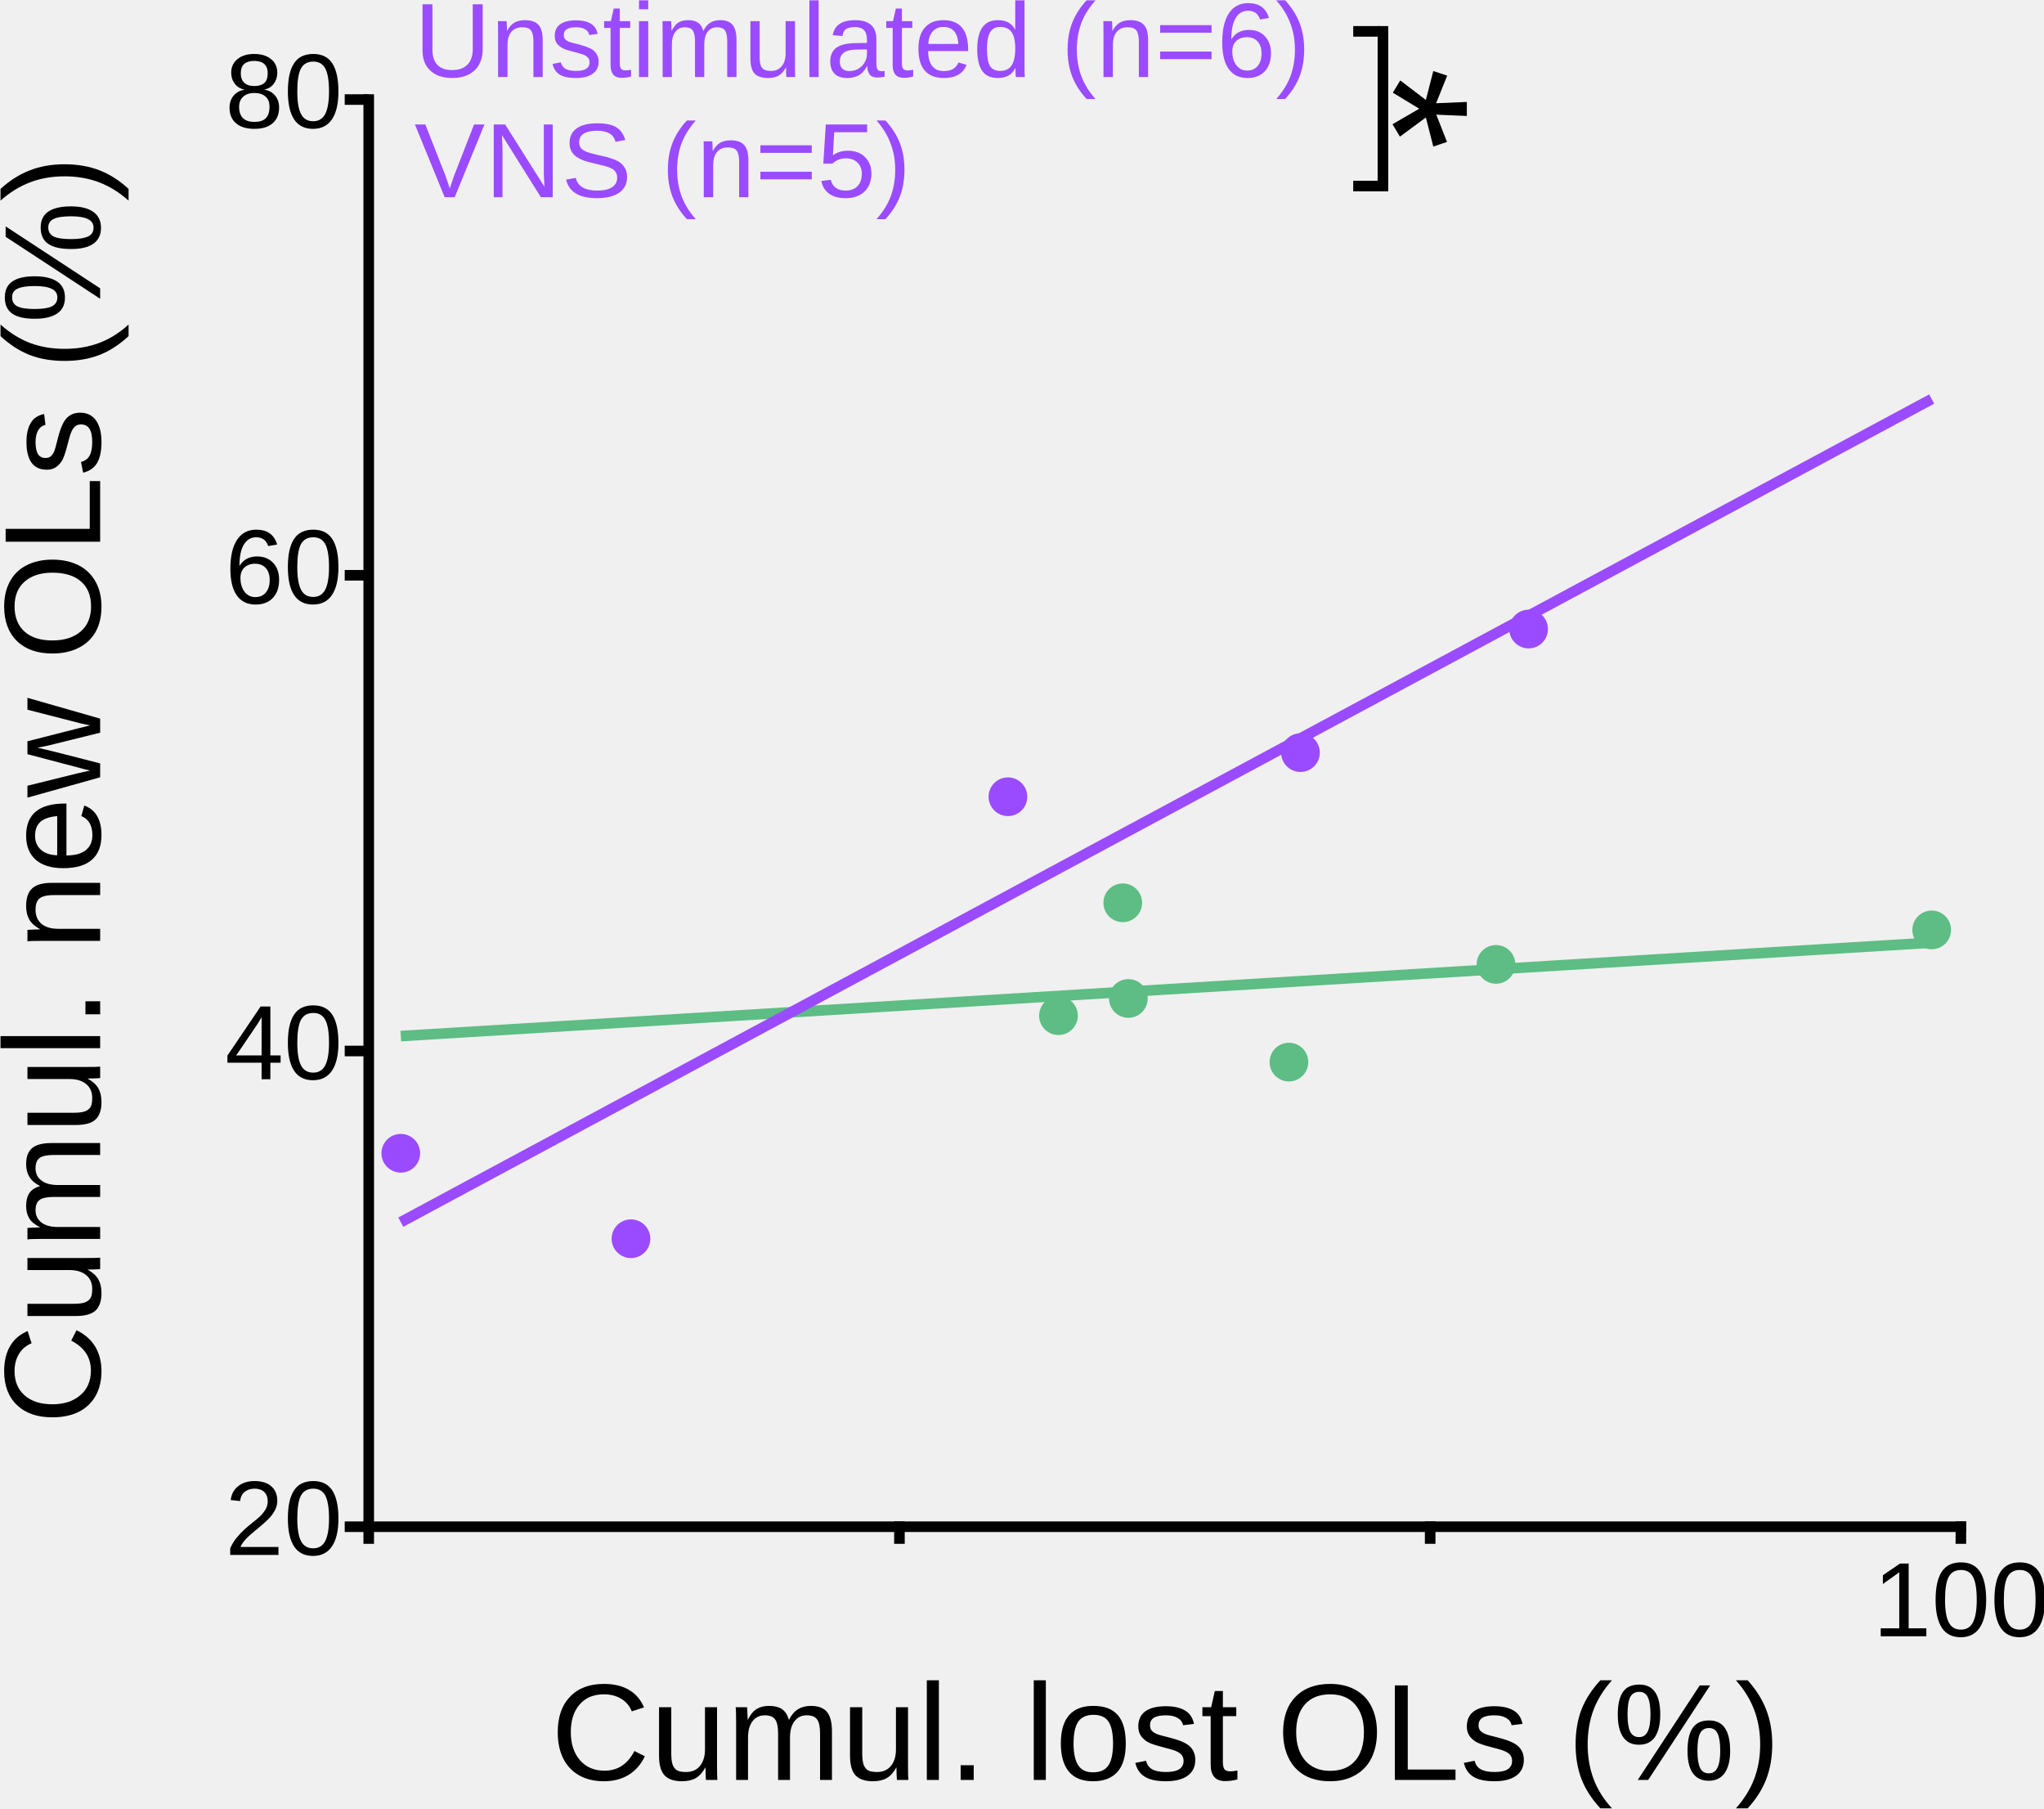
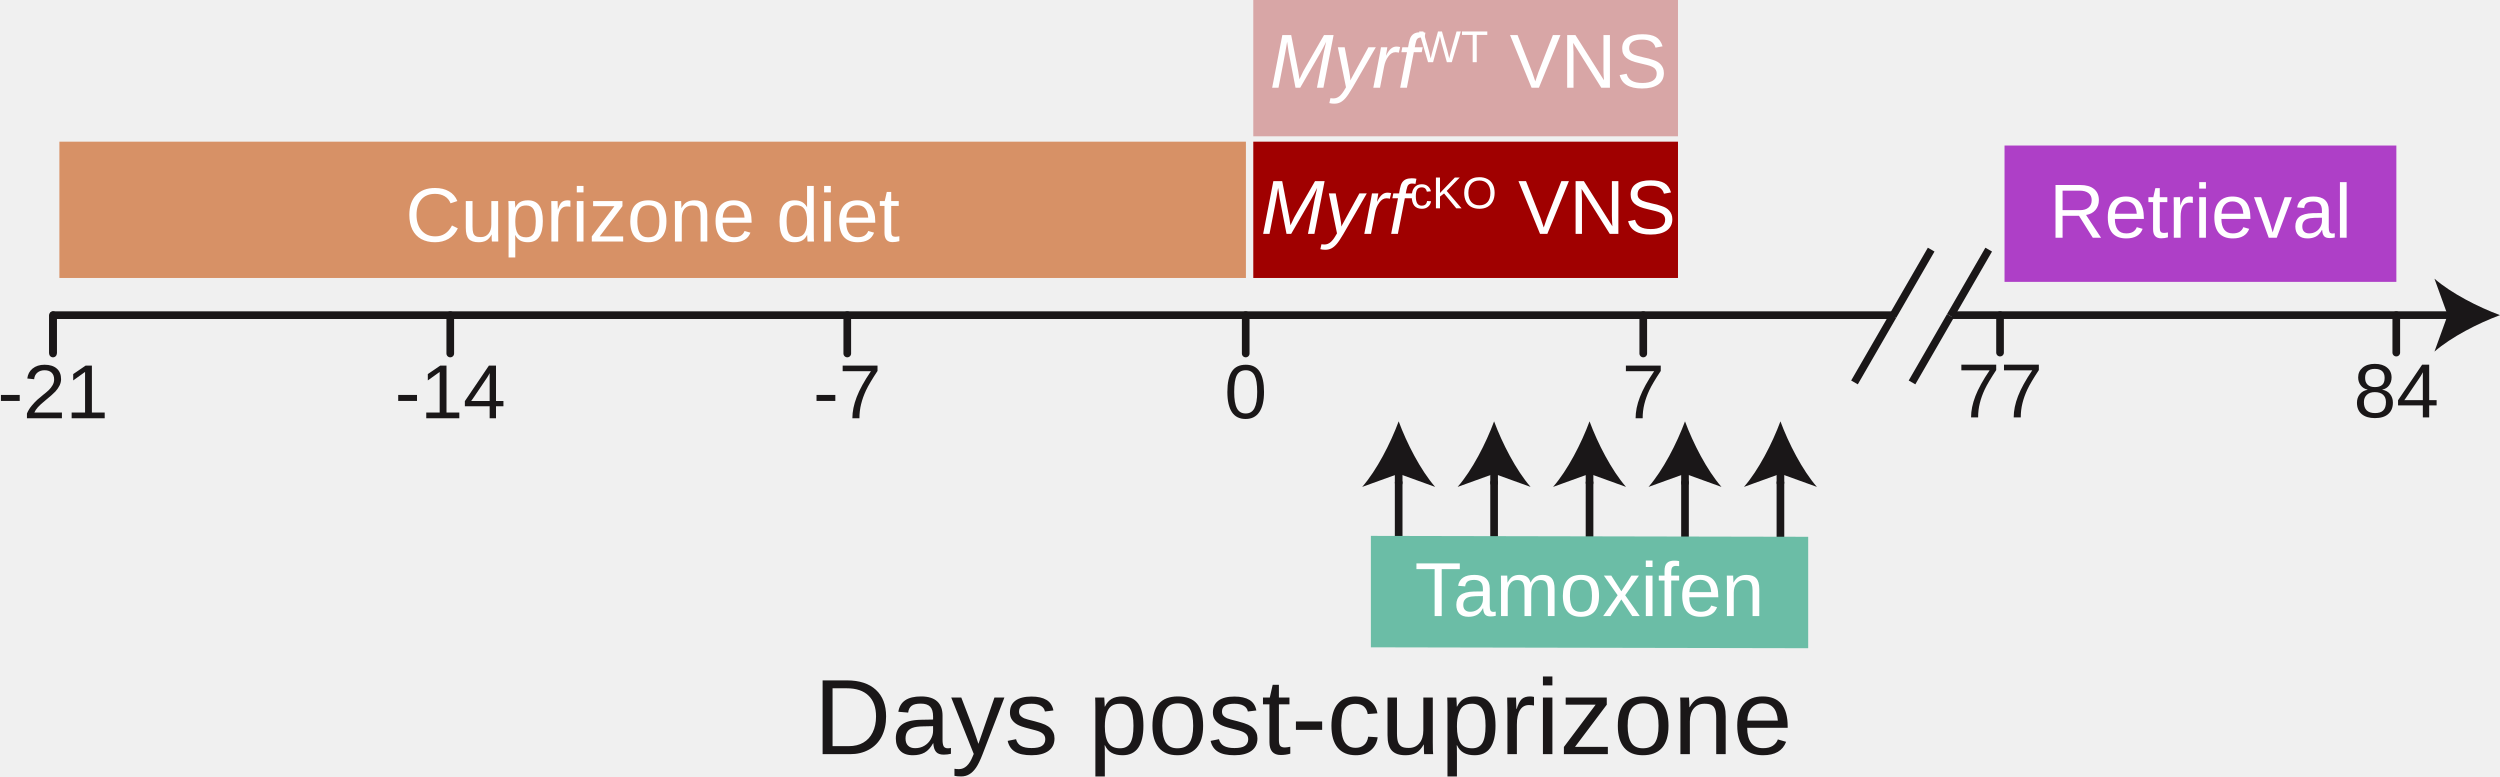
- <svg xmlns="http://www.w3.org/2000/svg" version="1.1" id="svg2" width="257.702" height="227.999" viewBox="0 0 257.702 227.999">
-   <defs id="defs6">
-     <clipPath clipPathUnits="userSpaceOnUse" id="clipPath1016">
-       <path d="M 454.479,253.109 H 604.98 V 388.026 H 454.479 Z" id="path1014" />
-     </clipPath>
-     <clipPath clipPathUnits="userSpaceOnUse" id="clipPath1134">
-       <path d="M 0,848.693 H 668.693 V 0 H 0 Z" id="path1132" />
-     </clipPath>
-     <clipPath clipPathUnits="userSpaceOnUse" id="clipPath1166">
-       <path d="M 0,848.693 H 668.693 V 0 H 0 Z" id="path1164" />
-     </clipPath>
-     <clipPath clipPathUnits="userSpaceOnUse" id="clipPath1204">
-       <path d="M 0,848.693 H 668.693 V 0 H 0 Z" id="path1202" />
-     </clipPath>
-   </defs>
-   <g id="g8" transform="matrix(1.333333,0,0,-1.333333,-559.8652,529.4258)">
-     <g id="g28980">
-       <g id="g1010">
-         <g id="g1012" clip-path="url(#clipPath1016)">
-           <g id="g1018" transform="translate(459.1256,288.0463)">
-             <path d="m 0,0 c 0,-0.734 -0.595,-1.329 -1.329,-1.329 -0.735,0 -1.33,0.595 -1.33,1.329 0,0.734 0.595,1.329 1.33,1.329 C -0.595,1.329 0,0.734 0,0" style="fill:#9b4bff;fill-opacity:1;fill-rule:nonzero;stroke:none" id="path1020" />
-           </g>
-           <g id="g1022" transform="translate(459.1256,288.0463)">
-             <path d="m 0,0 c 0,-0.734 -0.595,-1.329 -1.329,-1.329 -0.735,0 -1.33,0.595 -1.33,1.329 0,0.734 0.595,1.329 1.33,1.329 C -0.595,1.329 0,0.734 0,0 Z" style="fill:none;stroke:#9b4bff;stroke-width:1;stroke-linecap:butt;stroke-linejoin:miter;stroke-miterlimit:10;stroke-dasharray:none;stroke-opacity:1" id="path1024" />
-           </g>
-           <g id="g1026" transform="translate(480.8922,279.9676)">
-             <path d="m 0,0 c 0,-0.734 -0.595,-1.329 -1.329,-1.329 -0.735,0 -1.33,0.595 -1.33,1.329 0,0.734 0.595,1.329 1.33,1.329 C -0.595,1.329 0,0.734 0,0" style="fill:#9b4bff;fill-opacity:1;fill-rule:nonzero;stroke:none" id="path1028" />
-           </g>
-           <g id="g1030" transform="translate(480.8922,279.9676)">
-             <path d="m 0,0 c 0,-0.734 -0.595,-1.329 -1.329,-1.329 -0.735,0 -1.33,0.595 -1.33,1.329 0,0.734 0.595,1.329 1.33,1.329 C -0.595,1.329 0,0.734 0,0 Z" style="fill:none;stroke:#9b4bff;stroke-width:1;stroke-linecap:butt;stroke-linejoin:miter;stroke-miterlimit:10;stroke-dasharray:none;stroke-opacity:1" id="path1032" />
-           </g>
-           <g id="g1034" transform="translate(516.537,321.751)">
-             <path d="m 0,0 c 0,-0.734 -0.595,-1.329 -1.329,-1.329 -0.735,0 -1.33,0.595 -1.33,1.329 0,0.734 0.595,1.329 1.33,1.329 C -0.595,1.329 0,0.734 0,0" style="fill:#9b4bff;fill-opacity:1;fill-rule:nonzero;stroke:none" id="path1036" />
-           </g>
-           <g id="g1038" transform="translate(516.537,321.751)">
-             <path d="m 0,0 c 0,-0.734 -0.595,-1.329 -1.329,-1.329 -0.735,0 -1.33,0.595 -1.33,1.329 0,0.734 0.595,1.329 1.33,1.329 C -0.595,1.329 0,0.734 0,0 Z" style="fill:none;stroke:#9b4bff;stroke-width:1;stroke-linecap:butt;stroke-linejoin:miter;stroke-miterlimit:10;stroke-dasharray:none;stroke-opacity:1" id="path1040" />
-           </g>
-           <g id="g1042" transform="translate(521.3159,301.0548)">
-             <path d="m 0,0 c 0,-0.734 -0.595,-1.329 -1.329,-1.329 -0.735,0 -1.33,0.595 -1.33,1.329 0,0.734 0.595,1.329 1.33,1.329 C -0.595,1.329 0,0.734 0,0" style="fill:#5dbd84;fill-opacity:1;fill-rule:nonzero;stroke:none" id="path1044" />
-           </g>
-           <g id="g1046" transform="translate(521.3159,301.0548)">
-             <path d="m 0,0 c 0,-0.734 -0.595,-1.329 -1.329,-1.329 -0.735,0 -1.33,0.595 -1.33,1.329 0,0.734 0.595,1.329 1.33,1.329 C -0.595,1.329 0,0.734 0,0 Z" style="fill:none;stroke:#5dbd84;stroke-width:1;stroke-linecap:butt;stroke-linejoin:miter;stroke-miterlimit:10;stroke-dasharray:none;stroke-opacity:1" id="path1048" />
-           </g>
-           <g id="g1050" transform="translate(527.3952,311.7247)">
-             <path d="m 0,0 c 0,-0.734 -0.595,-1.329 -1.329,-1.329 -0.735,0 -1.33,0.595 -1.33,1.329 0,0.734 0.595,1.329 1.33,1.329 C -0.595,1.329 0,0.734 0,0" style="fill:#5dbd84;fill-opacity:1;fill-rule:nonzero;stroke:none" id="path1052" />
-           </g>
-           <g id="g1054" transform="translate(527.3952,311.7247)">
-             <path d="m 0,0 c 0,-0.734 -0.595,-1.329 -1.329,-1.329 -0.735,0 -1.33,0.595 -1.33,1.329 0,0.734 0.595,1.329 1.33,1.329 C -0.595,1.329 0,0.734 0,0 Z" style="fill:none;stroke:#5dbd84;stroke-width:1;stroke-linecap:butt;stroke-linejoin:miter;stroke-miterlimit:10;stroke-dasharray:none;stroke-opacity:1" id="path1056" />
-           </g>
-           <g id="g1058" transform="translate(527.9236,302.6808)">
-             <path d="m 0,0 c 0,-0.734 -0.595,-1.329 -1.329,-1.329 -0.735,0 -1.33,0.595 -1.33,1.329 0,0.734 0.595,1.329 1.33,1.329 C -0.595,1.329 0,0.734 0,0" style="fill:#5dbd84;fill-opacity:1;fill-rule:nonzero;stroke:none" id="path1060" />
-           </g>
-           <g id="g1062" transform="translate(527.9236,302.6808)">
-             <path d="m 0,0 c 0,-0.734 -0.595,-1.329 -1.329,-1.329 -0.735,0 -1.33,0.595 -1.33,1.329 0,0.734 0.595,1.329 1.33,1.329 C -0.595,1.329 0,0.734 0,0 Z" style="fill:none;stroke:#5dbd84;stroke-width:1;stroke-linecap:butt;stroke-linejoin:miter;stroke-miterlimit:10;stroke-dasharray:none;stroke-opacity:1" id="path1064" />
-           </g>
-           <g id="g1066" transform="translate(543.107,296.6649)">
-             <path d="m 0,0 c 0,-0.734 -0.595,-1.329 -1.329,-1.329 -0.735,0 -1.33,0.595 -1.33,1.329 0,0.734 0.595,1.329 1.33,1.329 C -0.595,1.329 0,0.734 0,0" style="fill:#5dbd84;fill-opacity:1;fill-rule:nonzero;stroke:none" id="path1068" />
-           </g>
-           <g id="g1070" transform="translate(543.107,296.6649)">
-             <path d="m 0,0 c 0,-0.734 -0.595,-1.329 -1.329,-1.329 -0.735,0 -1.33,0.595 -1.33,1.329 0,0.734 0.595,1.329 1.33,1.329 C -0.595,1.329 0,0.734 0,0 Z" style="fill:none;stroke:#5dbd84;stroke-width:1;stroke-linecap:butt;stroke-linejoin:miter;stroke-miterlimit:10;stroke-dasharray:none;stroke-opacity:1" id="path1072" />
-           </g>
-           <g id="g1074" transform="translate(544.198,325.9213)">
-             <path d="m 0,0 c 0,-0.734 -0.595,-1.329 -1.329,-1.329 -0.735,0 -1.33,0.595 -1.33,1.329 0,0.734 0.595,1.329 1.33,1.329 C -0.595,1.329 0,0.734 0,0" style="fill:#9b4bff;fill-opacity:1;fill-rule:nonzero;stroke:none" id="path1076" />
-           </g>
-           <g id="g1078" transform="translate(544.198,325.9213)">
-             <path d="m 0,0 c 0,-0.734 -0.595,-1.329 -1.329,-1.329 -0.735,0 -1.33,0.595 -1.33,1.329 0,0.734 0.595,1.329 1.33,1.329 C -0.595,1.329 0,0.734 0,0 Z" style="fill:none;stroke:#9b4bff;stroke-width:1;stroke-linecap:butt;stroke-linejoin:miter;stroke-miterlimit:10;stroke-dasharray:none;stroke-opacity:1" id="path1080" />
-           </g>
-           <g id="g1082" transform="translate(562.686,305.9027)">
-             <path d="m 0,0 c 0,-0.734 -0.595,-1.329 -1.329,-1.329 -0.735,0 -1.33,0.595 -1.33,1.329 0,0.734 0.595,1.329 1.33,1.329 C -0.595,1.329 0,0.734 0,0" style="fill:#5dbd84;fill-opacity:1;fill-rule:nonzero;stroke:none" id="path1084" />
-           </g>
-           <g id="g1086" transform="translate(562.686,305.9027)">
-             <path d="m 0,0 c 0,-0.734 -0.595,-1.329 -1.329,-1.329 -0.735,0 -1.33,0.595 -1.33,1.329 0,0.734 0.595,1.329 1.33,1.329 C -0.595,1.329 0,0.734 0,0 Z" style="fill:none;stroke:#5dbd84;stroke-width:1;stroke-linecap:butt;stroke-linejoin:miter;stroke-miterlimit:10;stroke-dasharray:none;stroke-opacity:1" id="path1088" />
-           </g>
-           <g id="g1090" transform="translate(565.7705,337.6024)">
-             <path d="m 0,0 c 0,-0.734 -0.595,-1.329 -1.329,-1.329 -0.735,0 -1.33,0.595 -1.33,1.329 0,0.734 0.595,1.329 1.33,1.329 C -0.595,1.329 0,0.734 0,0" style="fill:#9b4bff;fill-opacity:1;fill-rule:nonzero;stroke:none" id="path1092" />
-           </g>
-           <g id="g1094" transform="translate(565.7705,337.6024)">
-             <path d="m 0,0 c 0,-0.734 -0.595,-1.329 -1.329,-1.329 -0.735,0 -1.33,0.595 -1.33,1.329 0,0.734 0.595,1.329 1.33,1.329 C -0.595,1.329 0,0.734 0,0 Z" style="fill:none;stroke:#9b4bff;stroke-width:1;stroke-linecap:butt;stroke-linejoin:miter;stroke-miterlimit:10;stroke-dasharray:none;stroke-opacity:1" id="path1096" />
-           </g>
-           <g id="g1098" transform="translate(603.8858,309.1615)">
-             <path d="m 0,0 c 0,-0.734 -0.595,-1.329 -1.329,-1.329 -0.735,0 -1.33,0.595 -1.33,1.329 0,0.734 0.595,1.329 1.33,1.329 C -0.595,1.329 0,0.734 0,0" style="fill:#5dbd84;fill-opacity:1;fill-rule:nonzero;stroke:none" id="path1100" />
-           </g>
-           <g id="g1102" transform="translate(603.8858,309.1615)">
-             <path d="m 0,0 c 0,-0.734 -0.595,-1.329 -1.329,-1.329 -0.735,0 -1.33,0.595 -1.33,1.329 0,0.734 0.595,1.329 1.33,1.329 C -0.595,1.329 0,0.734 0,0 Z" style="fill:none;stroke:#5dbd84;stroke-width:1;stroke-linecap:butt;stroke-linejoin:miter;stroke-miterlimit:10;stroke-dasharray:none;stroke-opacity:1" id="path1104" />
-           </g>
-           <g id="g1106" transform="translate(457.7962,299.1261)">
-             <path d="M 0,0 144.76,8.832" style="fill:#5dbd84;fill-opacity:1;fill-rule:nonzero;stroke:#5dbd84;stroke-width:1;stroke-linecap:butt;stroke-linejoin:miter;stroke-miterlimit:10;stroke-dasharray:none;stroke-opacity:1" id="path1108" />
-           </g>
-           <g id="g1110" transform="translate(457.7962,281.5345)">
-             <path d="M 0,0 144.76,77.814" style="fill:#9b4bff;fill-opacity:1;fill-rule:nonzero;stroke:#9b4bff;stroke-width:1;stroke-linecap:butt;stroke-linejoin:miter;stroke-miterlimit:10;stroke-dasharray:none;stroke-opacity:1" id="path1112" />
-           </g>
-         </g>
-       </g>
-       <text xml:space="preserve" transform="matrix(1,0,0,-1,471.9824,228.8057)" style="font-variant:normal;font-weight:normal;font-stretch:normal;font-size:13px;font-family:Arial;-inkscape-font-specification:ArialMT;writing-mode:lr-tb;fill:#000000;fill-opacity:1;fill-rule:nonzero;stroke:none" id="text1116">
-         <tspan x="0 9.386 16.614 27.443 34.671 37.557 41.171 44.785 47.671 54.899 61.399 65.013 68.627 78.741 85.969 92.469 96.083 100.412 111.969" y="0" id="tspan1114">Cumul. lost OLs (%)</tspan>
+ <svg xmlns="http://www.w3.org/2000/svg" version="1.1" id="svg1" width="434.83" height="135.103" viewBox="0 0 434.83 135.103">
+   <defs id="defs1" />
+   <g id="g1" transform="translate(-48.2109,-784.9893)">
+     <g id="g350">
+       <text id="text64" xml:space="preserve" transform="matrix(1.333333,0,0,1.333204,189.7479,916.1622)">
+         <tspan id="tspan64" style="font-variant:normal;font-weight:normal;font-size:14.006px;font-family:Arial;writing-mode:lr-tb;fill:#1a1718;fill-opacity:1;fill-rule:nonzero;stroke:none" x="0" y="0">Days post-cuprizone</tspan>
      </text>
-       <text xml:space="preserve" transform="matrix(0,1,1,0,429.3696,262.4277)" style="font-variant:normal;font-weight:normal;font-stretch:normal;font-size:13px;font-family:Arial;-inkscape-font-specification:ArialMT;writing-mode:lr-tb;fill:#000000;fill-opacity:1;fill-rule:nonzero;stroke:none" id="text1120">
-         <tspan x="0 9.386 16.614 27.443 34.671 37.557 41.171 44.785 52.013 59.241 68.627 72.241 82.355 89.583 96.083 99.697 104.026 115.583" y="0" id="tspan1118">Cumul. new OLs (%)</tspan>
+       <path id="path64" d="m 297.648,607.727 h 51.113 v 17.785 h -51.113 z" style="fill:#ae3fc7;fill-opacity:1;fill-rule:nonzero;stroke:none" transform="scale(1.333333)" />
+       <path id="path65" d="m 43.906,607.223 h 154.781 v 17.781 H 43.906 Z" style="fill:#d79166;fill-opacity:1;fill-rule:nonzero;stroke:none" transform="scale(1.333333)" />
+       <text id="text65" xml:space="preserve" transform="matrix(1.333333,0,0,1.333204,118.7205,826.9978)">
+         <tspan id="tspan65" style="font-variant:normal;font-weight:normal;font-size:10.005px;font-family:Arial;writing-mode:lr-tb;fill:#ffffff;fill-opacity:1;fill-rule:nonzero;stroke:none" x="0" y="0">Cuprizone diet</tspan>
      </text>
-       <text xml:space="preserve" transform="matrix(1,0,0,-1,459.0859,389.7891)" style="font-variant:normal;font-weight:normal;font-stretch:normal;font-size:10px;font-family:Arial;-inkscape-font-specification:ArialMT;writing-mode:lr-tb;fill:#9b4bff;fill-opacity:1;fill-rule:nonzero;stroke:none" id="text1126">
-         <tspan x="0 7.22 12.78 17.78 20.56 22.78 31.11 36.67 38.89 44.45 47.23 52.79 58.35 61.13 64.46 70.02 75.86 81.42" y="0" id="tspan1122">Unstimulated (n=6)</tspan>
-         <tspan x="0 6.67 13.89 20.56 23.34 26.67 32.23 38.07 43.63" y="11.36" id="tspan1124">VNS (n=5)</tspan>
+       <path id="path66" d="m 199.648,607.223 h 55.402 v 17.781 h -55.402 z" style="fill:#a00000;fill-opacity:1;fill-rule:nonzero;stroke:none" transform="scale(1.333333)" />
+       <text id="text66" xml:space="preserve" transform="matrix(1.333333,0,0,1.333204,267.4971,825.6633)">
+         <tspan id="tspan66" style="font-style:italic;font-variant:normal;font-weight:normal;font-size:10.005px;font-family:Arial;writing-mode:lr-tb;fill:#ffffff;fill-opacity:1;fill-rule:nonzero;stroke:none" x="0" y="0">Myrf</tspan>
      </text>
-       <g id="g1128">
-         <g id="g1130" clip-path="url(#clipPath1134)">
-           <g id="g1136" transform="translate(605.3152,252.7438)">
-             <path d="M 0,0 H -150.55" style="fill:none;stroke:#000000;stroke-width:1;stroke-linecap:square;stroke-linejoin:miter;stroke-miterlimit:10;stroke-dasharray:none;stroke-opacity:1" id="path1138" />
-           </g>
-           <g id="g1140" transform="translate(454.7654,252.7438)">
-             <path d="M 0,0 V -1.117" style="fill:none;stroke:#000000;stroke-width:1;stroke-linecap:square;stroke-linejoin:miter;stroke-miterlimit:10;stroke-dasharray:none;stroke-opacity:1" id="path1142" />
-           </g>
-           <g id="g1144" transform="translate(504.9486,252.7438)">
-             <path d="M 0,0 V -1.117" style="fill:none;stroke:#000000;stroke-width:1;stroke-linecap:square;stroke-linejoin:miter;stroke-miterlimit:10;stroke-dasharray:none;stroke-opacity:1" id="path1146" />
-           </g>
-           <g id="g1148" transform="translate(555.132,252.7438)">
-             <path d="M 0,0 V -1.117" style="fill:none;stroke:#000000;stroke-width:1;stroke-linecap:square;stroke-linejoin:miter;stroke-miterlimit:10;stroke-dasharray:none;stroke-opacity:1" id="path1150" />
-           </g>
-           <g id="g1152" transform="translate(605.3152,252.7438)">
-             <path d="M 0,0 V -1.117" style="fill:none;stroke:#000000;stroke-width:1;stroke-linecap:square;stroke-linejoin:miter;stroke-miterlimit:10;stroke-dasharray:none;stroke-opacity:1" id="path1154" />
-           </g>
-         </g>
-       </g>
-       <text xml:space="preserve" transform="matrix(1,0,0,-1,596.9722,242.3887)" style="font-variant:normal;font-weight:normal;font-stretch:normal;font-size:10px;font-family:Arial;-inkscape-font-specification:ArialMT;writing-mode:lr-tb;fill:#000000;fill-opacity:1;fill-rule:nonzero;stroke:none" id="text1158">
-         <tspan x="0 5.56 11.12 -147.77 -142.21 -47.4 -41.84 -97.58 -92.02" y="0" id="tspan1156">100408060</tspan>
+       <text id="text67" xml:space="preserve" transform="matrix(1.333333,0,0,1.333204,293.4269,821.2216)">
+         <tspan id="tspan67" style="font-variant:normal;font-weight:normal;font-size:5.833px;font-family:Arial;writing-mode:lr-tb;fill:#ffffff;fill-opacity:1;fill-rule:nonzero;stroke:none" x="0" y="0">cKO</tspan>
      </text>
-       <g id="g1160">
-         <g id="g1162" clip-path="url(#clipPath1166)">
-           <g id="g1168" transform="translate(452.4944,252.7438)">
-             <path d="M 0,0 H 2.024" style="fill:none;stroke:#000000;stroke-width:1;stroke-linecap:butt;stroke-linejoin:miter;stroke-miterlimit:10;stroke-dasharray:none;stroke-opacity:1" id="path1170" />
-           </g>
-           <g id="g1172" transform="translate(452.4944,297.7154)">
-             <path d="M 0,0 H 2.268" style="fill:none;stroke:#000000;stroke-width:1;stroke-linecap:butt;stroke-linejoin:miter;stroke-miterlimit:10;stroke-dasharray:none;stroke-opacity:1" id="path1174" />
-           </g>
-           <g id="g1176" transform="translate(452.4944,342.6869)">
-             <path d="M 0,0 H 2.268" style="fill:none;stroke:#000000;stroke-width:1;stroke-linecap:butt;stroke-linejoin:miter;stroke-miterlimit:10;stroke-dasharray:none;stroke-opacity:1" id="path1178" />
-           </g>
-           <g id="g1180" transform="translate(452.4944,387.6585)">
-             <path d="M 0,0 H 2.268" style="fill:none;stroke:#000000;stroke-width:1;stroke-linecap:butt;stroke-linejoin:miter;stroke-miterlimit:10;stroke-dasharray:none;stroke-opacity:1" id="path1182" />
-           </g>
-           <g id="g1184" transform="translate(454.7654,252.7438)">
-             <path d="M 0,0 V 134.915" style="fill:none;stroke:#000000;stroke-width:1;stroke-linecap:square;stroke-linejoin:miter;stroke-miterlimit:10;stroke-dasharray:none;stroke-opacity:1" id="path1186" />
-           </g>
-         </g>
-       </g>
-       <text xml:space="preserve" transform="matrix(1,0,0,-1,441.1665,250.0762)" style="font-variant:normal;font-weight:normal;font-stretch:normal;font-size:10px;font-family:Arial;-inkscape-font-specification:ArialMT;writing-mode:lr-tb;fill:#000000;fill-opacity:1;fill-rule:nonzero;stroke:none" id="text1196">
-         <tspan x="0 5.56" y="0" id="tspan1188">20</tspan>
-         <tspan x="0 5.56" y="-44.97" id="tspan1190">40</tspan>
-         <tspan x="0 5.56" y="-89.94" id="tspan1192">60</tspan>
-         <tspan x="0 5.56" y="-134.91" id="tspan1194">80</tspan>
+       <text id="text68" xml:space="preserve" transform="matrix(1.333333,0,0,1.333204,308.5517,825.6633)">
+         <tspan id="tspan68" style="font-variant:normal;font-weight:normal;font-size:10.005px;font-family:Arial;writing-mode:lr-tb;fill:#ffffff;fill-opacity:1;fill-rule:nonzero;stroke:none" x="0" y="0"> VNS</tspan>
      </text>
-       <g id="g1198">
-         <g id="g1200" clip-path="url(#clipPath1204)">
-           <g id="g1206" transform="translate(550.6669,394.1049)">
-             <path d="M 0,0 V -14.626" style="fill:none;stroke:#000000;stroke-width:1;stroke-linecap:square;stroke-linejoin:miter;stroke-miterlimit:10;stroke-dasharray:none;stroke-opacity:1" id="path1208" />
-           </g>
-           <g id="g1210" transform="translate(548.358,394.1049)">
-             <path d="M 0,0 H 1.561" style="fill:none;stroke:#000000;stroke-width:1;stroke-linecap:square;stroke-linejoin:miter;stroke-miterlimit:10;stroke-dasharray:none;stroke-opacity:1" id="path1212" />
-           </g>
-           <g id="g1214" transform="translate(548.3576,379.4794)">
-             <path d="M 0,0 H 1.561" style="fill:none;stroke:#000000;stroke-width:1;stroke-linecap:square;stroke-linejoin:miter;stroke-miterlimit:10;stroke-dasharray:none;stroke-opacity:1" id="path1216" />
-           </g>
-         </g>
-       </g>
-       <text xml:space="preserve" transform="matrix(0,-1,-1,0,544.835,390.6836)" style="font-variant:normal;font-weight:normal;font-stretch:normal;font-size:20px;font-family:Arial;-inkscape-font-specification:ArialMT;writing-mode:lr-tb;fill:#000000;fill-opacity:1;fill-rule:nonzero;stroke:none" id="text1220">
-         <tspan x="0" y="0" id="tspan1218">*</tspan>
+       <path id="path68" d="m 199.648,588.742 h 55.402 v 17.781 h -55.402 z" style="fill:#d8a6a6;fill-opacity:1;fill-rule:nonzero;stroke:none" transform="scale(1.333333)" />
+       <text id="text69" xml:space="preserve" transform="matrix(1.333333,0,0,1.333204,269.0616,800.2544)">
+         <tspan id="tspan69" style="font-style:italic;font-variant:normal;font-weight:normal;font-size:10.005px;font-family:Arial;writing-mode:lr-tb;fill:#ffffff;fill-opacity:1;fill-rule:nonzero;stroke:none" x="0" y="0">Myrf</tspan>
      </text>
+       <text id="text70" xml:space="preserve" transform="matrix(1.333333,0,0,1.333204,294.9915,795.8127)">
+         <tspan id="tspan70" style="font-variant:normal;font-weight:normal;font-size:5.833px;font-family:Arial;writing-mode:lr-tb;fill:#ffffff;fill-opacity:1;fill-rule:nonzero;stroke:none" x="0" y="0">WT</tspan>
+       </text>
+       <text id="text71" xml:space="preserve" transform="matrix(1.333333,0,0,1.333204,307.0824,800.2544)">
+         <tspan id="tspan71" style="font-variant:normal;font-weight:normal;font-size:10.005px;font-family:Arial;writing-mode:lr-tb;fill:#ffffff;fill-opacity:1;fill-rule:nonzero;stroke:none" x="0" y="0"> VNS</tspan>
+       </text>
+       <path id="path71" d="m 218.613,-651.774 v 1.965" style="fill:none;stroke:#1a1718;stroke-width:1;stroke-linecap:round;stroke-linejoin:round;stroke-miterlimit:4;stroke-dasharray:none;stroke-opacity:1" transform="scale(1.333333,-1.333204)" />
+       <path id="path72" d="m 218.613,643.707 c 1.055,2.844 2.852,6.367 4.758,8.551 l -4.758,-1.719 -4.758,1.719 c 1.907,-2.184 3.704,-5.707 4.758,-8.551" style="fill:#1a1718;fill-opacity:1;fill-rule:nonzero;stroke:none" transform="scale(1.333333)" />
+       <path id="path73" d="m 231.062,-651.774 v 1.965" style="fill:none;stroke:#1a1718;stroke-width:1;stroke-linecap:round;stroke-linejoin:round;stroke-miterlimit:4;stroke-dasharray:none;stroke-opacity:1" transform="scale(1.333333,-1.333204)" />
+       <path id="path74" d="m 231.062,643.707 c 1.055,2.844 2.856,6.367 4.758,8.551 l -4.758,-1.719 -4.757,1.719 c 1.906,-2.184 3.703,-5.707 4.757,-8.551" style="fill:#1a1718;fill-opacity:1;fill-rule:nonzero;stroke:none" transform="scale(1.333333)" />
+       <path id="path75" d="m 243.512,-651.774 v 1.965" style="fill:none;stroke:#1a1718;stroke-width:1;stroke-linecap:round;stroke-linejoin:round;stroke-miterlimit:4;stroke-dasharray:none;stroke-opacity:1" transform="scale(1.333333,-1.333204)" />
+       <path id="path76" d="m 243.512,643.707 c 1.054,2.844 2.855,6.367 4.758,8.551 l -4.758,-1.719 -4.758,1.719 c 1.906,-2.184 3.707,-5.707 4.758,-8.551" style="fill:#1a1718;fill-opacity:1;fill-rule:nonzero;stroke:none" transform="scale(1.333333)" />
+       <path id="path77" d="m 268.414,-651.774 v 1.965" style="fill:none;stroke:#1a1718;stroke-width:1;stroke-linecap:round;stroke-linejoin:round;stroke-miterlimit:4;stroke-dasharray:none;stroke-opacity:1" transform="scale(1.333333,-1.333204)" />
+       <path id="path78" d="m 268.414,643.707 c 1.055,2.844 2.852,6.367 4.758,8.551 l -4.758,-1.719 -4.758,1.719 c 1.906,-2.184 3.703,-5.707 4.758,-8.551" style="fill:#1a1718;fill-opacity:1;fill-rule:nonzero;stroke:none" transform="scale(1.333333)" />
+       <path id="path79" d="m 255.965,-651.774 v 1.965" style="fill:none;stroke:#1a1718;stroke-width:1;stroke-linecap:round;stroke-linejoin:round;stroke-miterlimit:4;stroke-dasharray:none;stroke-opacity:1" transform="scale(1.333333,-1.333204)" />
+       <path id="path80" d="m 255.965,643.707 c 1.051,2.844 2.851,6.367 4.758,8.551 l -4.758,-1.719 -4.758,1.719 c 1.902,-2.184 3.703,-5.707 4.758,-8.551" style="fill:#1a1718;fill-opacity:1;fill-rule:nonzero;stroke:none" transform="scale(1.333333)" />
+       <path id="path81" d="m 218.613,-651.774 v -8.005" style="fill:none;stroke:#1a1718;stroke-width:1;stroke-linecap:round;stroke-linejoin:round;stroke-miterlimit:10;stroke-dasharray:none;stroke-opacity:1" transform="scale(1.333333,-1.333204)" />
+       <path id="path82" d="m 243.512,-651.774 v -8.005" style="fill:none;stroke:#1a1718;stroke-width:1;stroke-linecap:round;stroke-linejoin:round;stroke-miterlimit:10;stroke-dasharray:none;stroke-opacity:1" transform="scale(1.333333,-1.333204)" />
+       <path id="path83" d="m 231.062,-651.774 v -8.005" style="fill:none;stroke:#1a1718;stroke-width:1;stroke-linecap:round;stroke-linejoin:round;stroke-miterlimit:10;stroke-dasharray:none;stroke-opacity:1" transform="scale(1.333333,-1.333204)" />
+       <path id="path84" d="m 255.965,-651.774 v -8.005" style="fill:none;stroke:#1a1718;stroke-width:1;stroke-linecap:round;stroke-linejoin:round;stroke-miterlimit:10;stroke-dasharray:none;stroke-opacity:1" transform="scale(1.333333,-1.333204)" />
+       <path id="path85" d="m 268.414,-651.774 v -8.005" style="fill:none;stroke:#1a1718;stroke-width:1;stroke-linecap:round;stroke-linejoin:round;stroke-miterlimit:10;stroke-dasharray:none;stroke-opacity:1" transform="scale(1.333333,-1.333204)" />
+       <path id="path86" d="m 272.035,673.301 -57.047,-0.117 v -14.536 l 57.047,0.118 z" style="fill:#6bbda6;fill-opacity:1;fill-rule:nonzero;stroke:none" transform="scale(1.333333)" />
+       <text id="text86" xml:space="preserve" transform="matrix(1.333333,0,0,1.333204,294.2828,892.1463)">
+         <tspan id="tspan86" style="font-variant:normal;font-weight:normal;font-size:10.005px;font-family:Arial;writing-mode:lr-tb;fill:#ffffff;fill-opacity:1;fill-rule:nonzero;stroke:none" x="0" dx="0 -1.111" y="0">Tamoxifen</tspan>
+         <tspan id="tspan87" style="font-variant:normal;font-weight:normal;font-size:10.005px;font-family:Arial;writing-mode:lr-tb;fill:#ffffff;fill-opacity:1;fill-rule:nonzero;stroke:none" x="82.758" y="-49.363">Retrieval</tspan>
+       </text>
+       <path id="path87" d="m 290.746,-629.913 h 65.496" style="fill:none;stroke:#1a1718;stroke-width:1;stroke-linecap:butt;stroke-linejoin:miter;stroke-miterlimit:10;stroke-dasharray:none;stroke-opacity:1" transform="scale(1.333333,-1.333204)" />
+       <path id="path88" d="m 362.281,629.852 c -2.843,1.054 -6.367,2.851 -8.551,4.757 l 1.719,-4.757 -1.719,-4.758 c 2.184,1.906 5.708,3.703 8.551,4.758" style="fill:#1a1718;fill-opacity:1;fill-rule:nonzero;stroke:none" transform="scale(1.333333)" />
+       <path id="path89" d="m 283.078,-630.026 -5.004,-8.665" style="fill:none;stroke:#1a1718;stroke-width:1;stroke-linecap:butt;stroke-linejoin:miter;stroke-miterlimit:10;stroke-dasharray:none;stroke-opacity:1" transform="scale(1.333333,-1.333204)" />
+       <path id="path90" d="m 283.078,-630.026 5,8.661" style="fill:none;stroke:#1a1718;stroke-width:1;stroke-linecap:butt;stroke-linejoin:miter;stroke-miterlimit:10;stroke-dasharray:none;stroke-opacity:1" transform="scale(1.333333,-1.333204)" />
+       <path id="path91" d="m 290.578,-630.026 5.004,8.661" style="fill:none;stroke:#1a1718;stroke-width:1;stroke-linecap:butt;stroke-linejoin:miter;stroke-miterlimit:10;stroke-dasharray:none;stroke-opacity:1" transform="scale(1.333333,-1.333204)" />
+       <path id="path92" d="m 290.578,-630.026 -5,-8.665" style="fill:none;stroke:#1a1718;stroke-width:1;stroke-linecap:butt;stroke-linejoin:miter;stroke-miterlimit:10;stroke-dasharray:none;stroke-opacity:1" transform="scale(1.333333,-1.333204)" />
+       <path id="path93" d="M 282.984,-629.913 H 43.129" style="fill:none;stroke:#1a1718;stroke-width:1;stroke-linecap:round;stroke-linejoin:round;stroke-miterlimit:10;stroke-dasharray:none;stroke-opacity:1" transform="scale(1.333333,-1.333204)" />
+       <path id="path94" d="m 43.07,-629.913 v -5.004" style="fill:none;stroke:#1a1718;stroke-width:1;stroke-linecap:butt;stroke-linejoin:miter;stroke-miterlimit:10;stroke-dasharray:none;stroke-opacity:1" transform="scale(1.333333,-1.333204)" />
+       <text id="text94" xml:space="preserve" transform="matrix(1.333333,0,0,1.333204,47.78753,857.74)">
+         <tspan id="tspan94" style="font-variant:normal;font-weight:normal;font-size:10.005px;font-family:Arial;writing-mode:lr-tb;fill:#1a1718;fill-opacity:1;fill-rule:nonzero;stroke:none" x="0" y="0">-21</tspan>
+       </text>
+       <path id="path95" d="m 43.07,-629.913 v -5.004" style="fill:none;stroke:#1a1718;stroke-width:1;stroke-linecap:round;stroke-linejoin:round;stroke-miterlimit:10;stroke-dasharray:none;stroke-opacity:1" transform="scale(1.333333,-1.333204)" />
+       <text id="text95" xml:space="preserve" transform="matrix(1.333333,0,0,1.333204,116.8876,857.74)">
+         <tspan id="tspan95" style="font-variant:normal;font-weight:normal;font-size:10.005px;font-family:Arial;writing-mode:lr-tb;fill:#1a1718;fill-opacity:1;fill-rule:nonzero;stroke:none" x="0" y="0">-14</tspan>
+       </text>
+       <path id="path96" d="m 94.895,-629.913 v -5.004" style="fill:none;stroke:#1a1718;stroke-width:1;stroke-linecap:round;stroke-linejoin:round;stroke-miterlimit:10;stroke-dasharray:none;stroke-opacity:1" transform="scale(1.333333,-1.333204)" />
+       <text id="text96" xml:space="preserve" transform="matrix(1.333333,0,0,1.333204,189.6469,857.74)">
+         <tspan id="tspan96" style="font-variant:normal;font-weight:normal;font-size:10.005px;font-family:Arial;writing-mode:lr-tb;fill:#1a1718;fill-opacity:1;fill-rule:nonzero;stroke:none" x="0" y="0">-7</tspan>
+       </text>
+       <path id="path97" d="m 146.684,-629.913 v -5.004" style="fill:none;stroke:#1a1718;stroke-width:1;stroke-linecap:round;stroke-linejoin:round;stroke-miterlimit:10;stroke-dasharray:none;stroke-opacity:1" transform="scale(1.333333,-1.333204)" />
+       <text id="text97" xml:space="preserve" transform="matrix(1.333333,0,0,1.333204,261.1686,857.74)">
+         <tspan id="tspan97" style="font-variant:normal;font-weight:normal;font-size:10.005px;font-family:Arial;writing-mode:lr-tb;fill:#1a1718;fill-opacity:1;fill-rule:nonzero;stroke:none" x="0" y="0">0</tspan>
+       </text>
+       <path id="path98" d="m 198.66,-629.913 v -5.004" style="fill:none;stroke:#1a1718;stroke-width:1;stroke-linecap:round;stroke-linejoin:round;stroke-miterlimit:10;stroke-dasharray:none;stroke-opacity:1" transform="scale(1.333333,-1.333204)" />
+       <text id="text98" xml:space="preserve" transform="matrix(1.333333,0,0,1.333204,330.3182,857.74)">
+         <tspan id="tspan98" style="font-variant:normal;font-weight:normal;font-size:10.005px;font-family:Arial;writing-mode:lr-tb;fill:#1a1718;fill-opacity:1;fill-rule:nonzero;stroke:none" x="0" y="0">7</tspan>
+       </text>
+       <path id="path99" d="m 250.52,-629.913 v -5.004" style="fill:none;stroke:#1a1718;stroke-width:1;stroke-linecap:round;stroke-linejoin:round;stroke-miterlimit:10;stroke-dasharray:none;stroke-opacity:1" transform="scale(1.333333,-1.333204)" />
+       <text id="text99" xml:space="preserve" transform="matrix(1.333333,0,0,1.333204,388.6659,857.5869)">
+         <tspan id="tspan99" style="font-variant:normal;font-weight:normal;font-size:10.005px;font-family:Arial;writing-mode:lr-tb;fill:#1a1718;fill-opacity:1;fill-rule:nonzero;stroke:none" x="0" y="0">77</tspan>
+       </text>
+       <path id="path100" d="M 297.062,-629.913 V -634.8" style="fill:none;stroke:#1a1718;stroke-width:1;stroke-linecap:round;stroke-linejoin:round;stroke-miterlimit:10;stroke-dasharray:none;stroke-opacity:1" transform="scale(1.333333,-1.333204)" />
+       <text id="text100" xml:space="preserve" transform="matrix(1.333333,0,0,1.333204,457.5785,857.5869)">
+         <tspan id="tspan100" style="font-variant:normal;font-weight:normal;font-size:10.005px;font-family:Arial;writing-mode:lr-tb;fill:#1a1718;fill-opacity:1;fill-rule:nonzero;stroke:none" x="0" y="0">84</tspan>
+       </text>
+       <path id="path101" d="M 348.75,-629.913 V -634.8" style="fill:none;stroke:#1a1718;stroke-width:1;stroke-linecap:round;stroke-linejoin:round;stroke-miterlimit:10;stroke-dasharray:none;stroke-opacity:1" transform="scale(1.333333,-1.333204)" />
    </g>
-     <text xml:space="preserve" transform="matrix(1,0,0,-1,33.4419,15.1484)" style="font-variant:normal;font-weight:normal;font-stretch:normal;font-size:12px;font-family:Arial;-inkscape-font-specification:ArialMT;writing-mode:lr-tb;fill:#000000;fill-opacity:1;fill-rule:nonzero;stroke:none" id="text4624">
-       <tspan x="0 7.332 9.996 16.668 23.34 27.336 34.008 37.344 44.016 47.352 50.688 58.692 67.356 75.36 78.696 85.368 92.04 98.712 105.384 112.056 118.056 124.728 130.728 134.064 140.736 143.4 146.064 152.736 159.408 166.08 172.752 179.424 186.096 190.092 196.764 203.436 210.108 216.78 223.452 229.452 232.116 238.116 241.452 248.124 251.46 254.796 261.468 265.464 268.8 274.8 281.472 288.144 292.14 294.804 300.804 307.476 314.192 320.864 324.86 334.856 341.528 348.2 350.864 357.536 360.872 367.544 374.216 377.552 384.224 390.896 400.892 406.892 413.564 416.228 418.892 425.564 432.236 435.572 438.236 444.908 451.58 454.916" y="0" id="tspan4620">Figure 1. VNS enhances oligodendrogenesis after cuprizone-mediated demyelination. </tspan>
-       <tspan x="510.408 519.072 525.744 532.416 539.088 545.76 549.096 555.768 559.104 562.44 569.112 571.776 575.112 581.784 588.456 595.128 0 7.332 9.996 16.668 23.34 27.336 34.008 37.344 44.016" y="-814.908" id="tspan4622">Huang et al 2025Figure 1 </tspan>
+     <text id="text348" xml:space="preserve" transform="matrix(1.333333,0,0,1.333203,44.609,1111.795)">
+       <tspan id="tspan348" style="font-variant:normal;font-weight:normal;font-size:12.005px;font-family:Arial;writing-mode:lr-tb;fill:#000000;fill-opacity:1;fill-rule:nonzero;stroke:none" x="0" y="0">Figure 7. Paired VNS drives long-term functional improvement of motor performance </tspan>
+       <tspan id="tspan349" style="font-variant:normal;font-weight:normal;font-size:12.005px;font-family:Arial;writing-mode:lr-tb;fill:#000000;fill-opacity:1;fill-rule:nonzero;stroke:none" x="510.642" dx="0 0 0 0 0 0 0 0 0 0 0 0 0 0 0 0 -602.014" y="-815.282">Huang et al 2025Figure 7 </tspan>
    </text>
  </g>
</svg>
